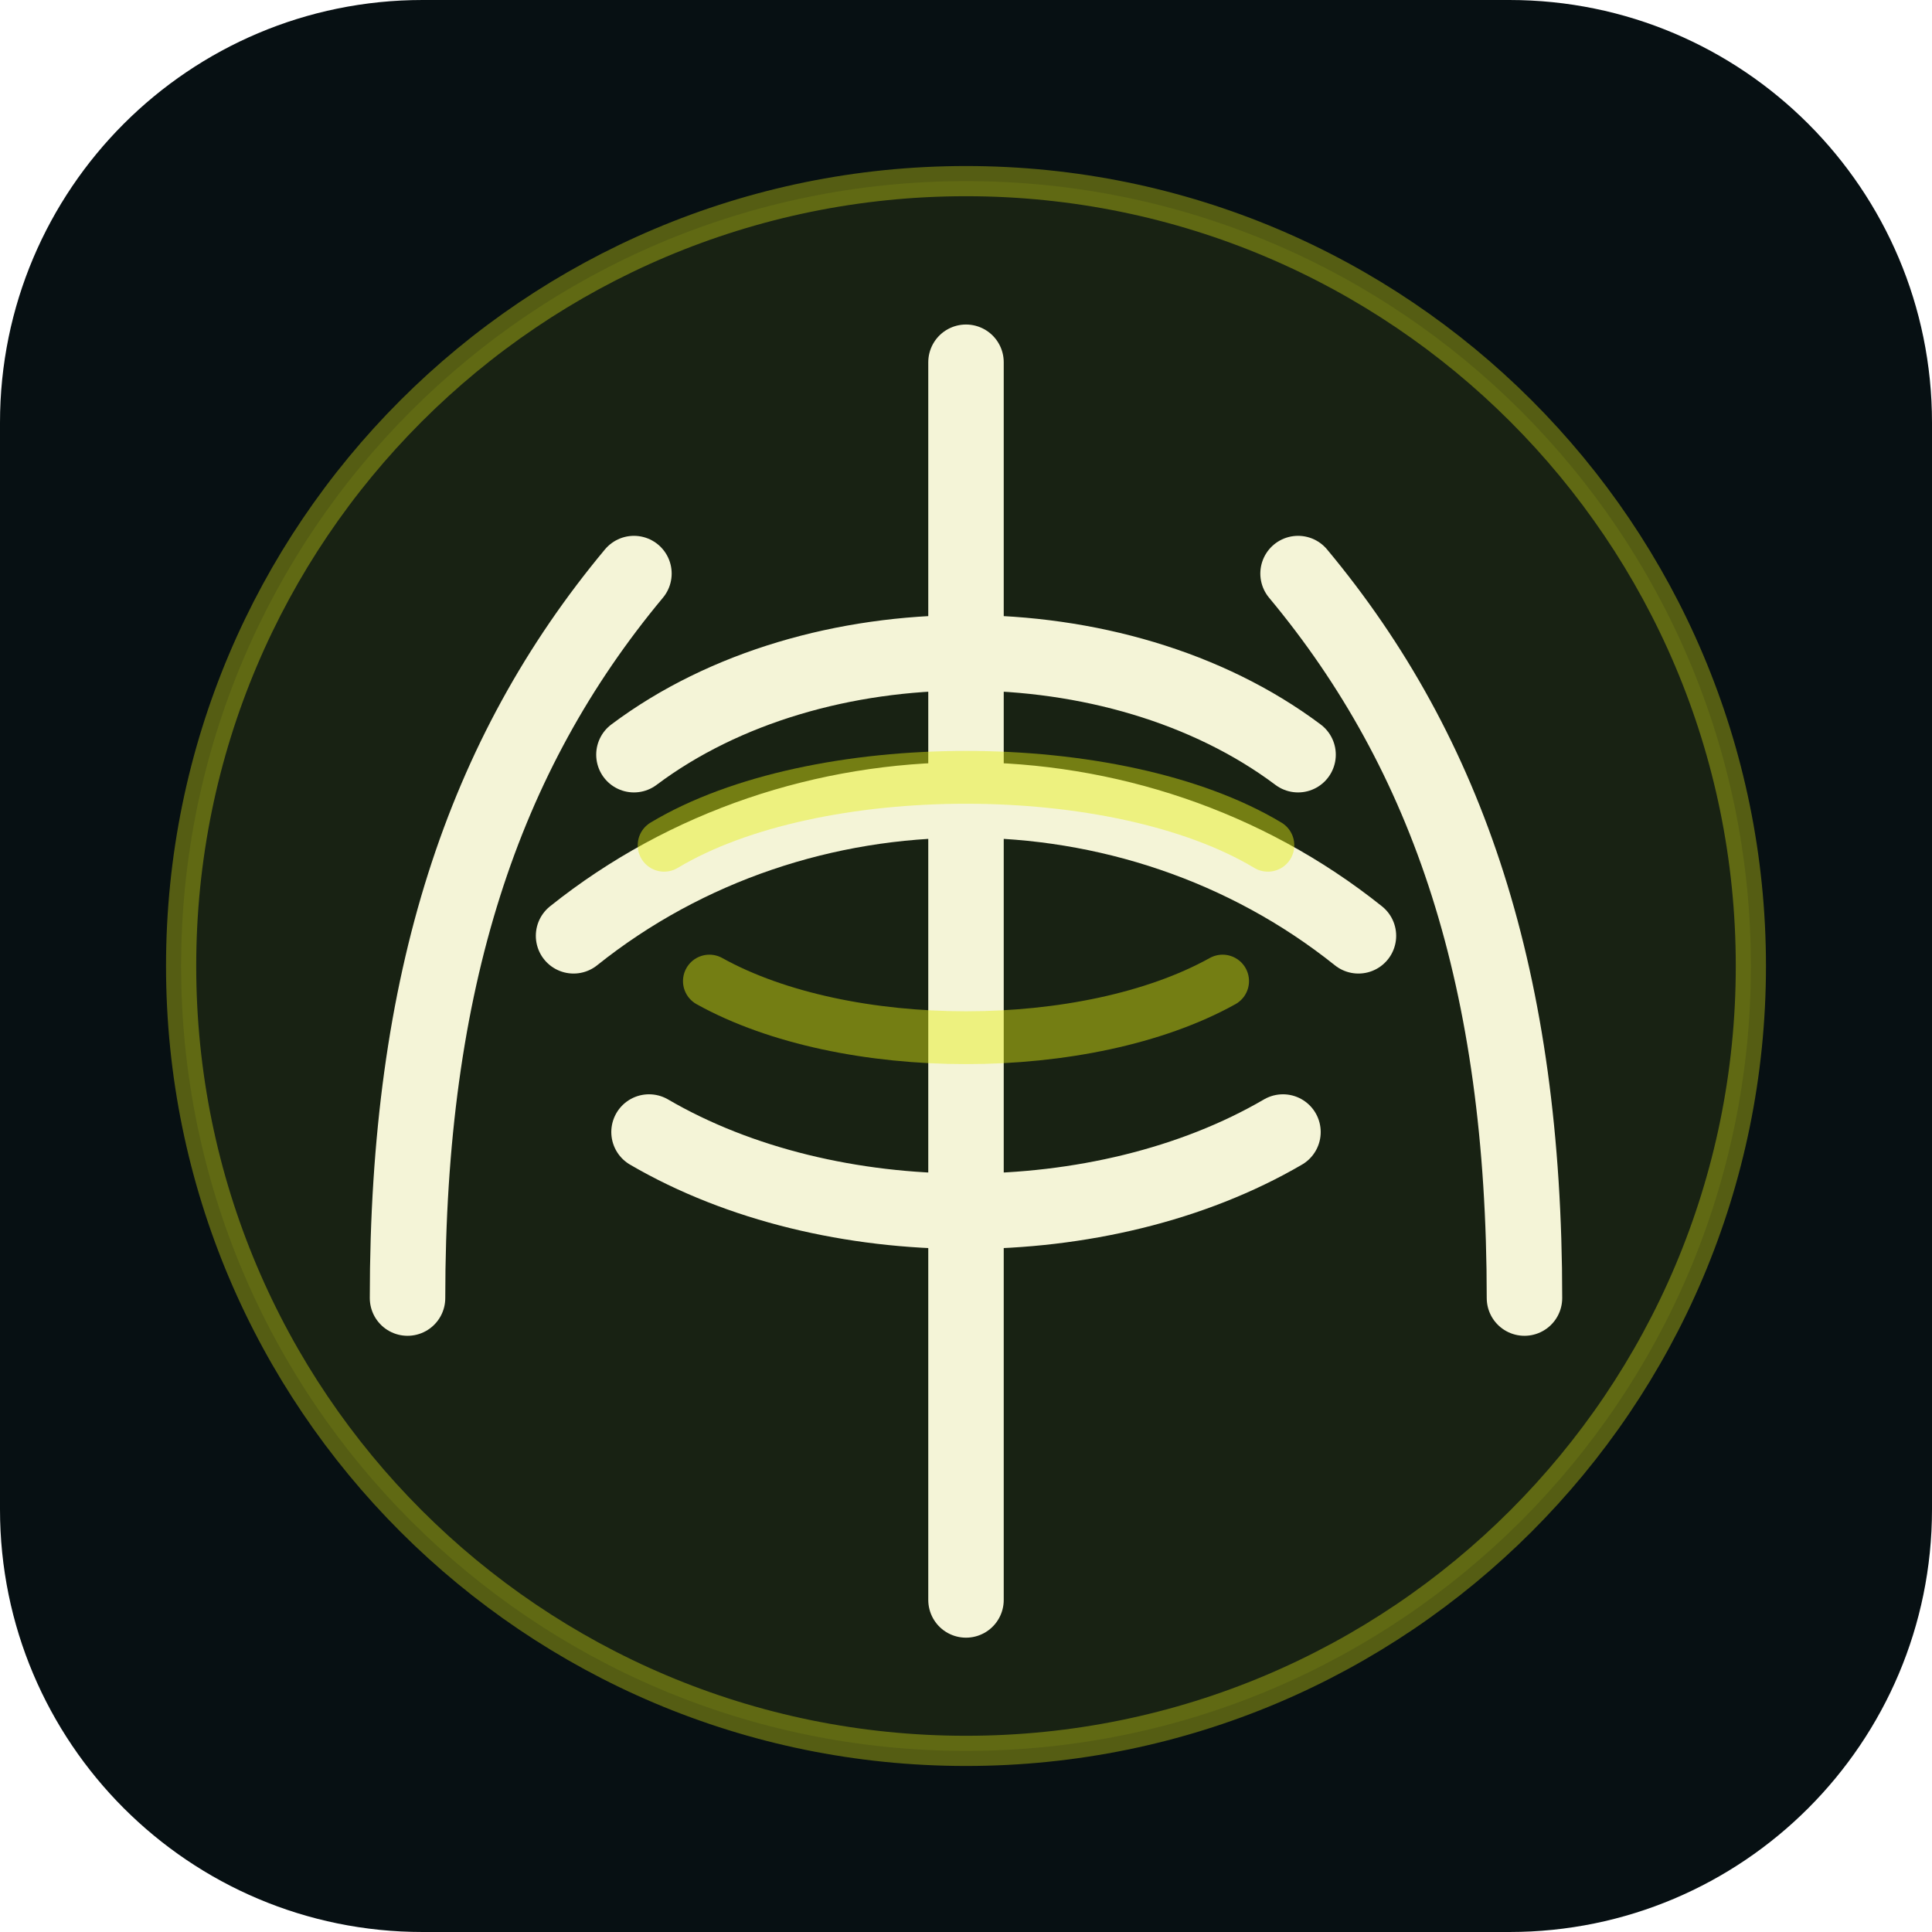
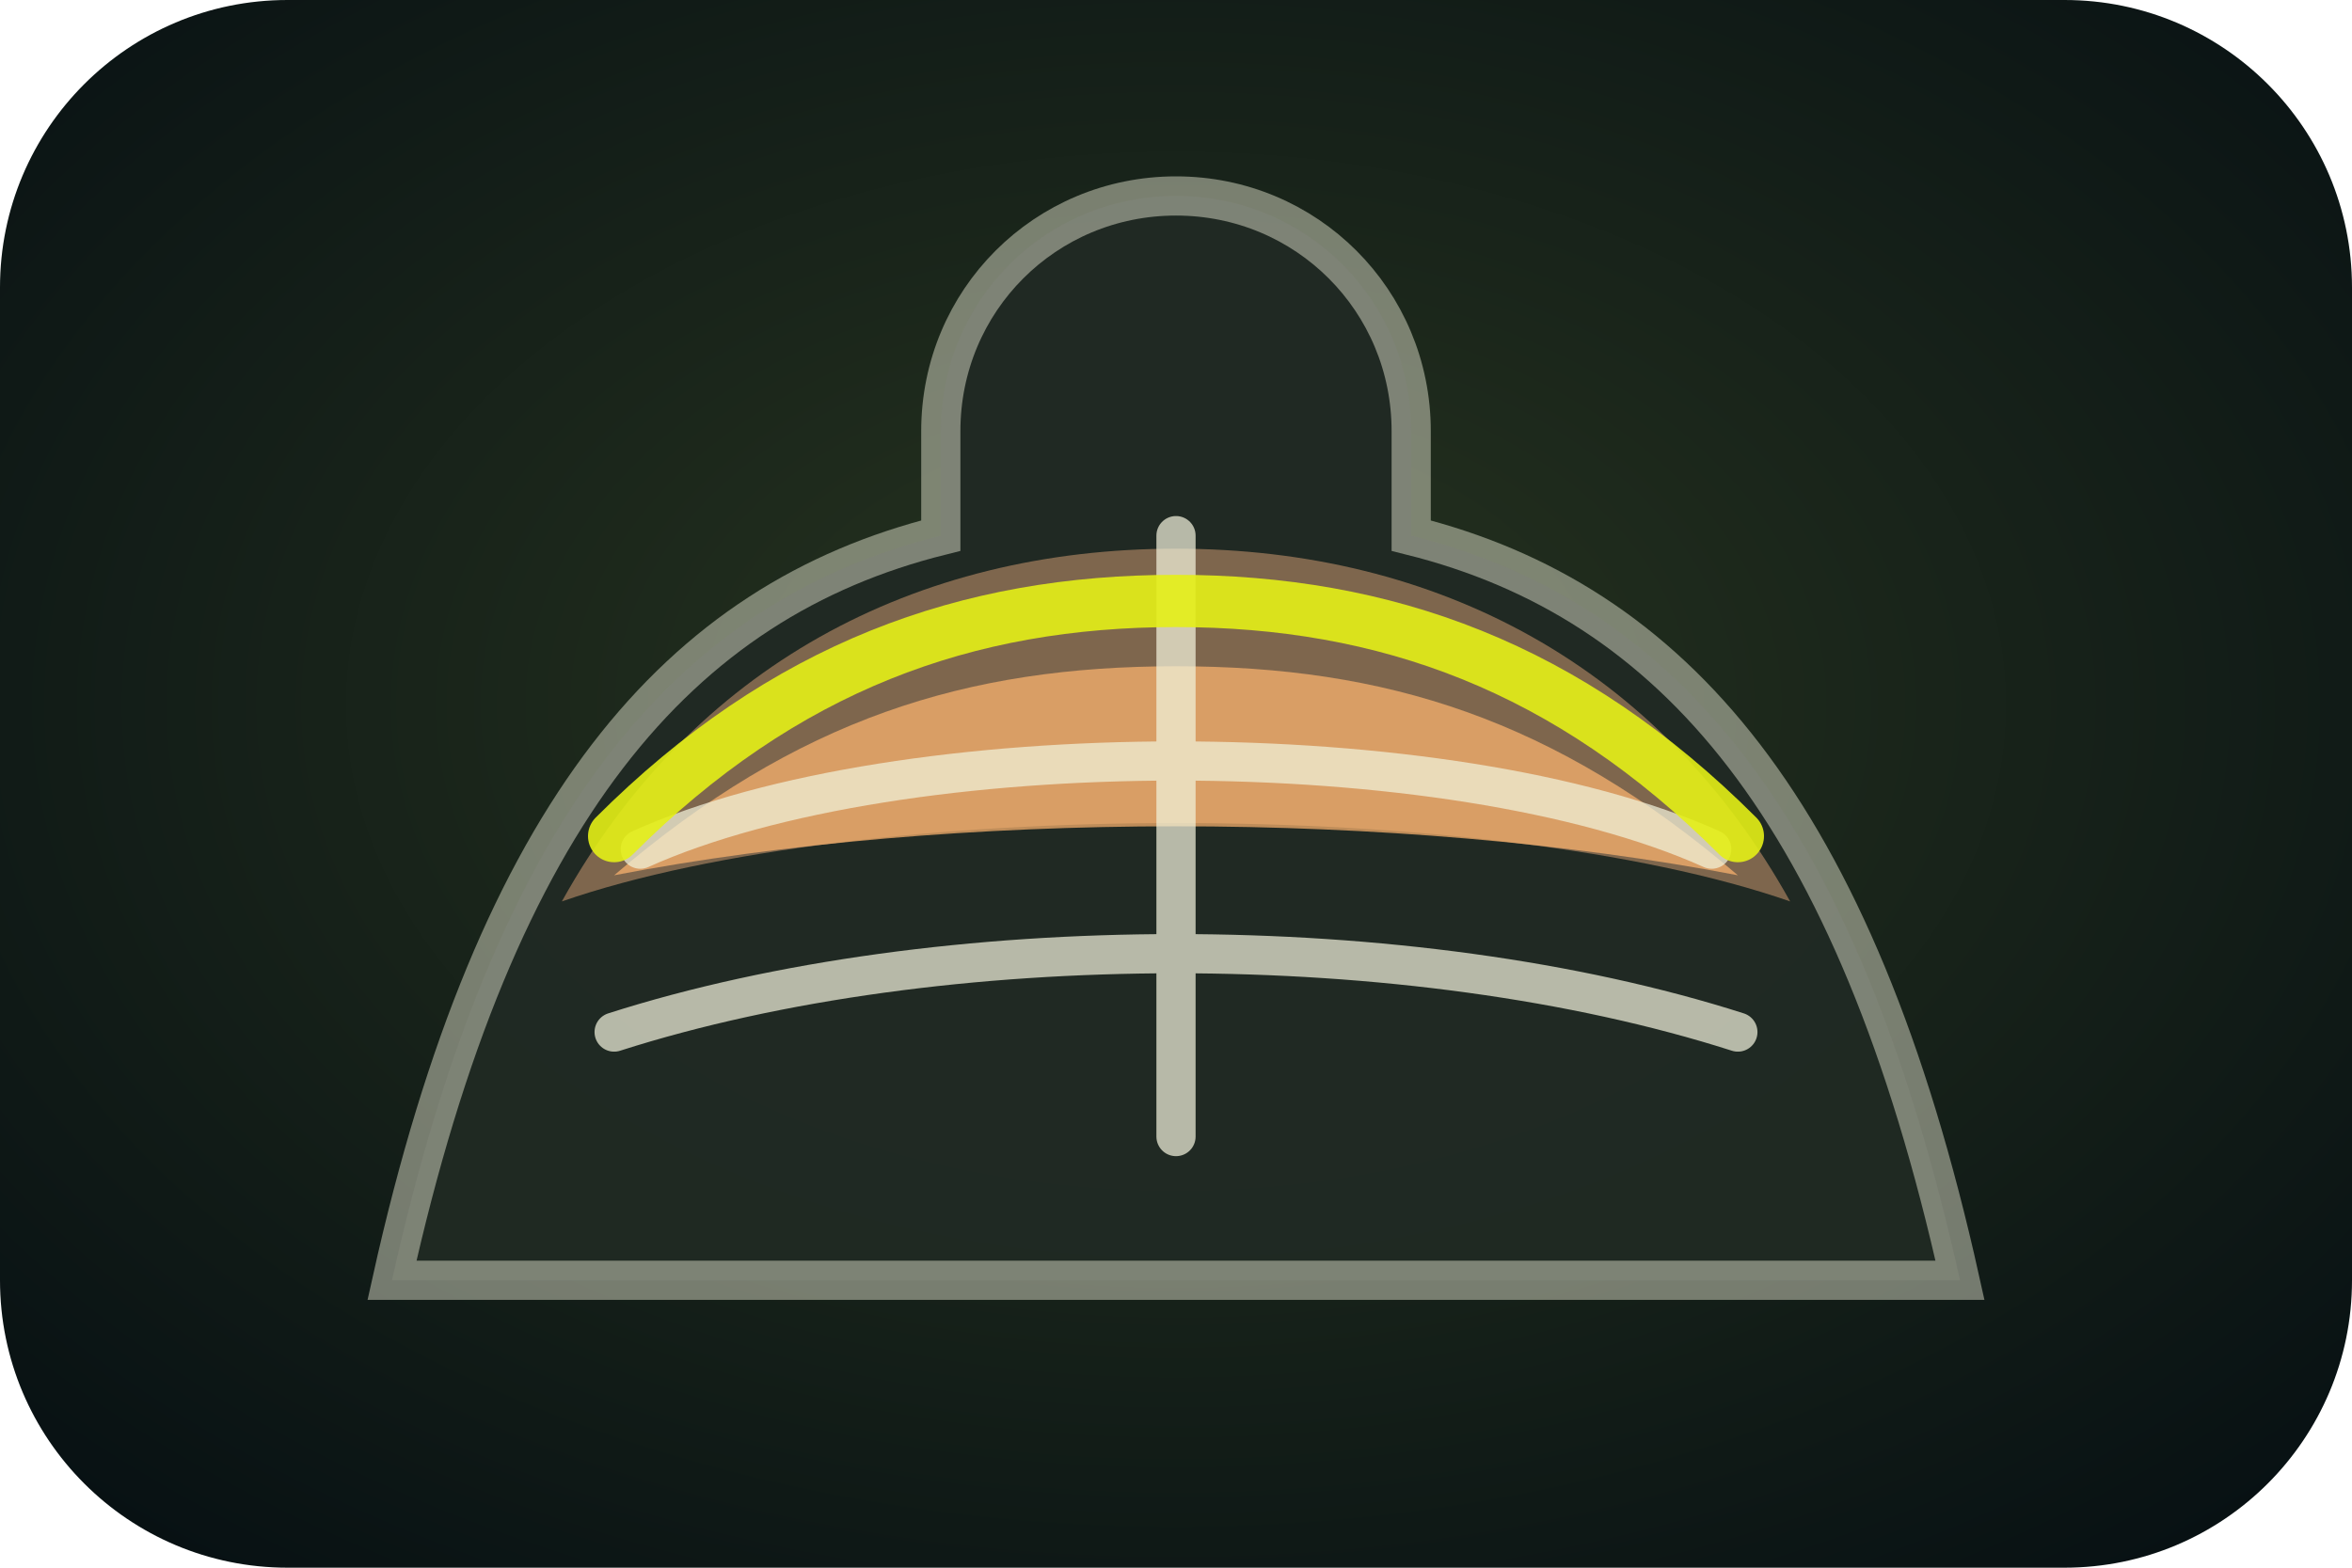
- <svg xmlns="http://www.w3.org/2000/svg" viewBox="0 0 128 128">
-   <rect width="128" height="128" rx="28" fill="#071013" />
-   <circle cx="64" cy="64" r="52" fill="rgba(228,239,22,.08)" stroke="#e4ef16" stroke-opacity=".35" stroke-width="2" />
-   <path d="M64 24v82M42 38c-10 12-15 27-15 48M86 38c10 12 15 27 15 48M42 50c12-9 32-9 44 0M38 62c15-12 37-12 52 0M43 75c12 7 30 7 42 0" fill="none" stroke="#f4f4d7" stroke-width="5" stroke-linecap="round" stroke-linejoin="round" />
-   <path d="M44 56c10-6 30-6 40 0M47 65c9 5 25 5 34 0" fill="none" stroke="#e4ef16" stroke-opacity=".45" stroke-width="3.5" stroke-linecap="round" stroke-linejoin="round" />
+ <svg xmlns="http://www.w3.org/2000/svg" viewBox="0 0 180 120">
+   <defs>
+     <radialGradient id="bg" cx="50%" cy="45%" r="70%">
+       <stop offset="0" stop-color="#283520" />
+       <stop offset="1" stop-color="#071013" />
+     </radialGradient>
+   </defs>
+   <rect width="180" height="120" rx="22" fill="url(#bg)" />
+   <g opacity=".98">
+     <path d="M90 15c-10 0-18 8-18 18v8c-20 5-34 21-42 57h120c-8-36-22-52-42-57v-8c0-10-8-18-18-18z" fill="#202923" stroke="#f5f5de" stroke-opacity=".45" stroke-width="3" />
+     <path d="M43 69c10-18 27-27 47-27s37 9 47 27c-23-8-71-8-94 0z" fill="#d09b71" opacity=".55" />
+     <path d="M47 67c14-12 27-16 43-16s29 4 43 16c-26-5-60-5-86 0z" fill="#ffb56f" opacity=".72" />
+     <path d="M90 41v46M49 65c20-9 62-9 82 0M47 79c25-8 61-8 86 0" fill="none" stroke="#f5f5de" stroke-width="3" stroke-linecap="round" opacity=".72" />
+   </g>
+   <g opacity=".9">
+     <path d="M47 64c13-13 27-18 43-18s30 5 43 18" fill="none" stroke="#e4ef16" stroke-width="4" stroke-linecap="round" />
+   </g>
</svg>
